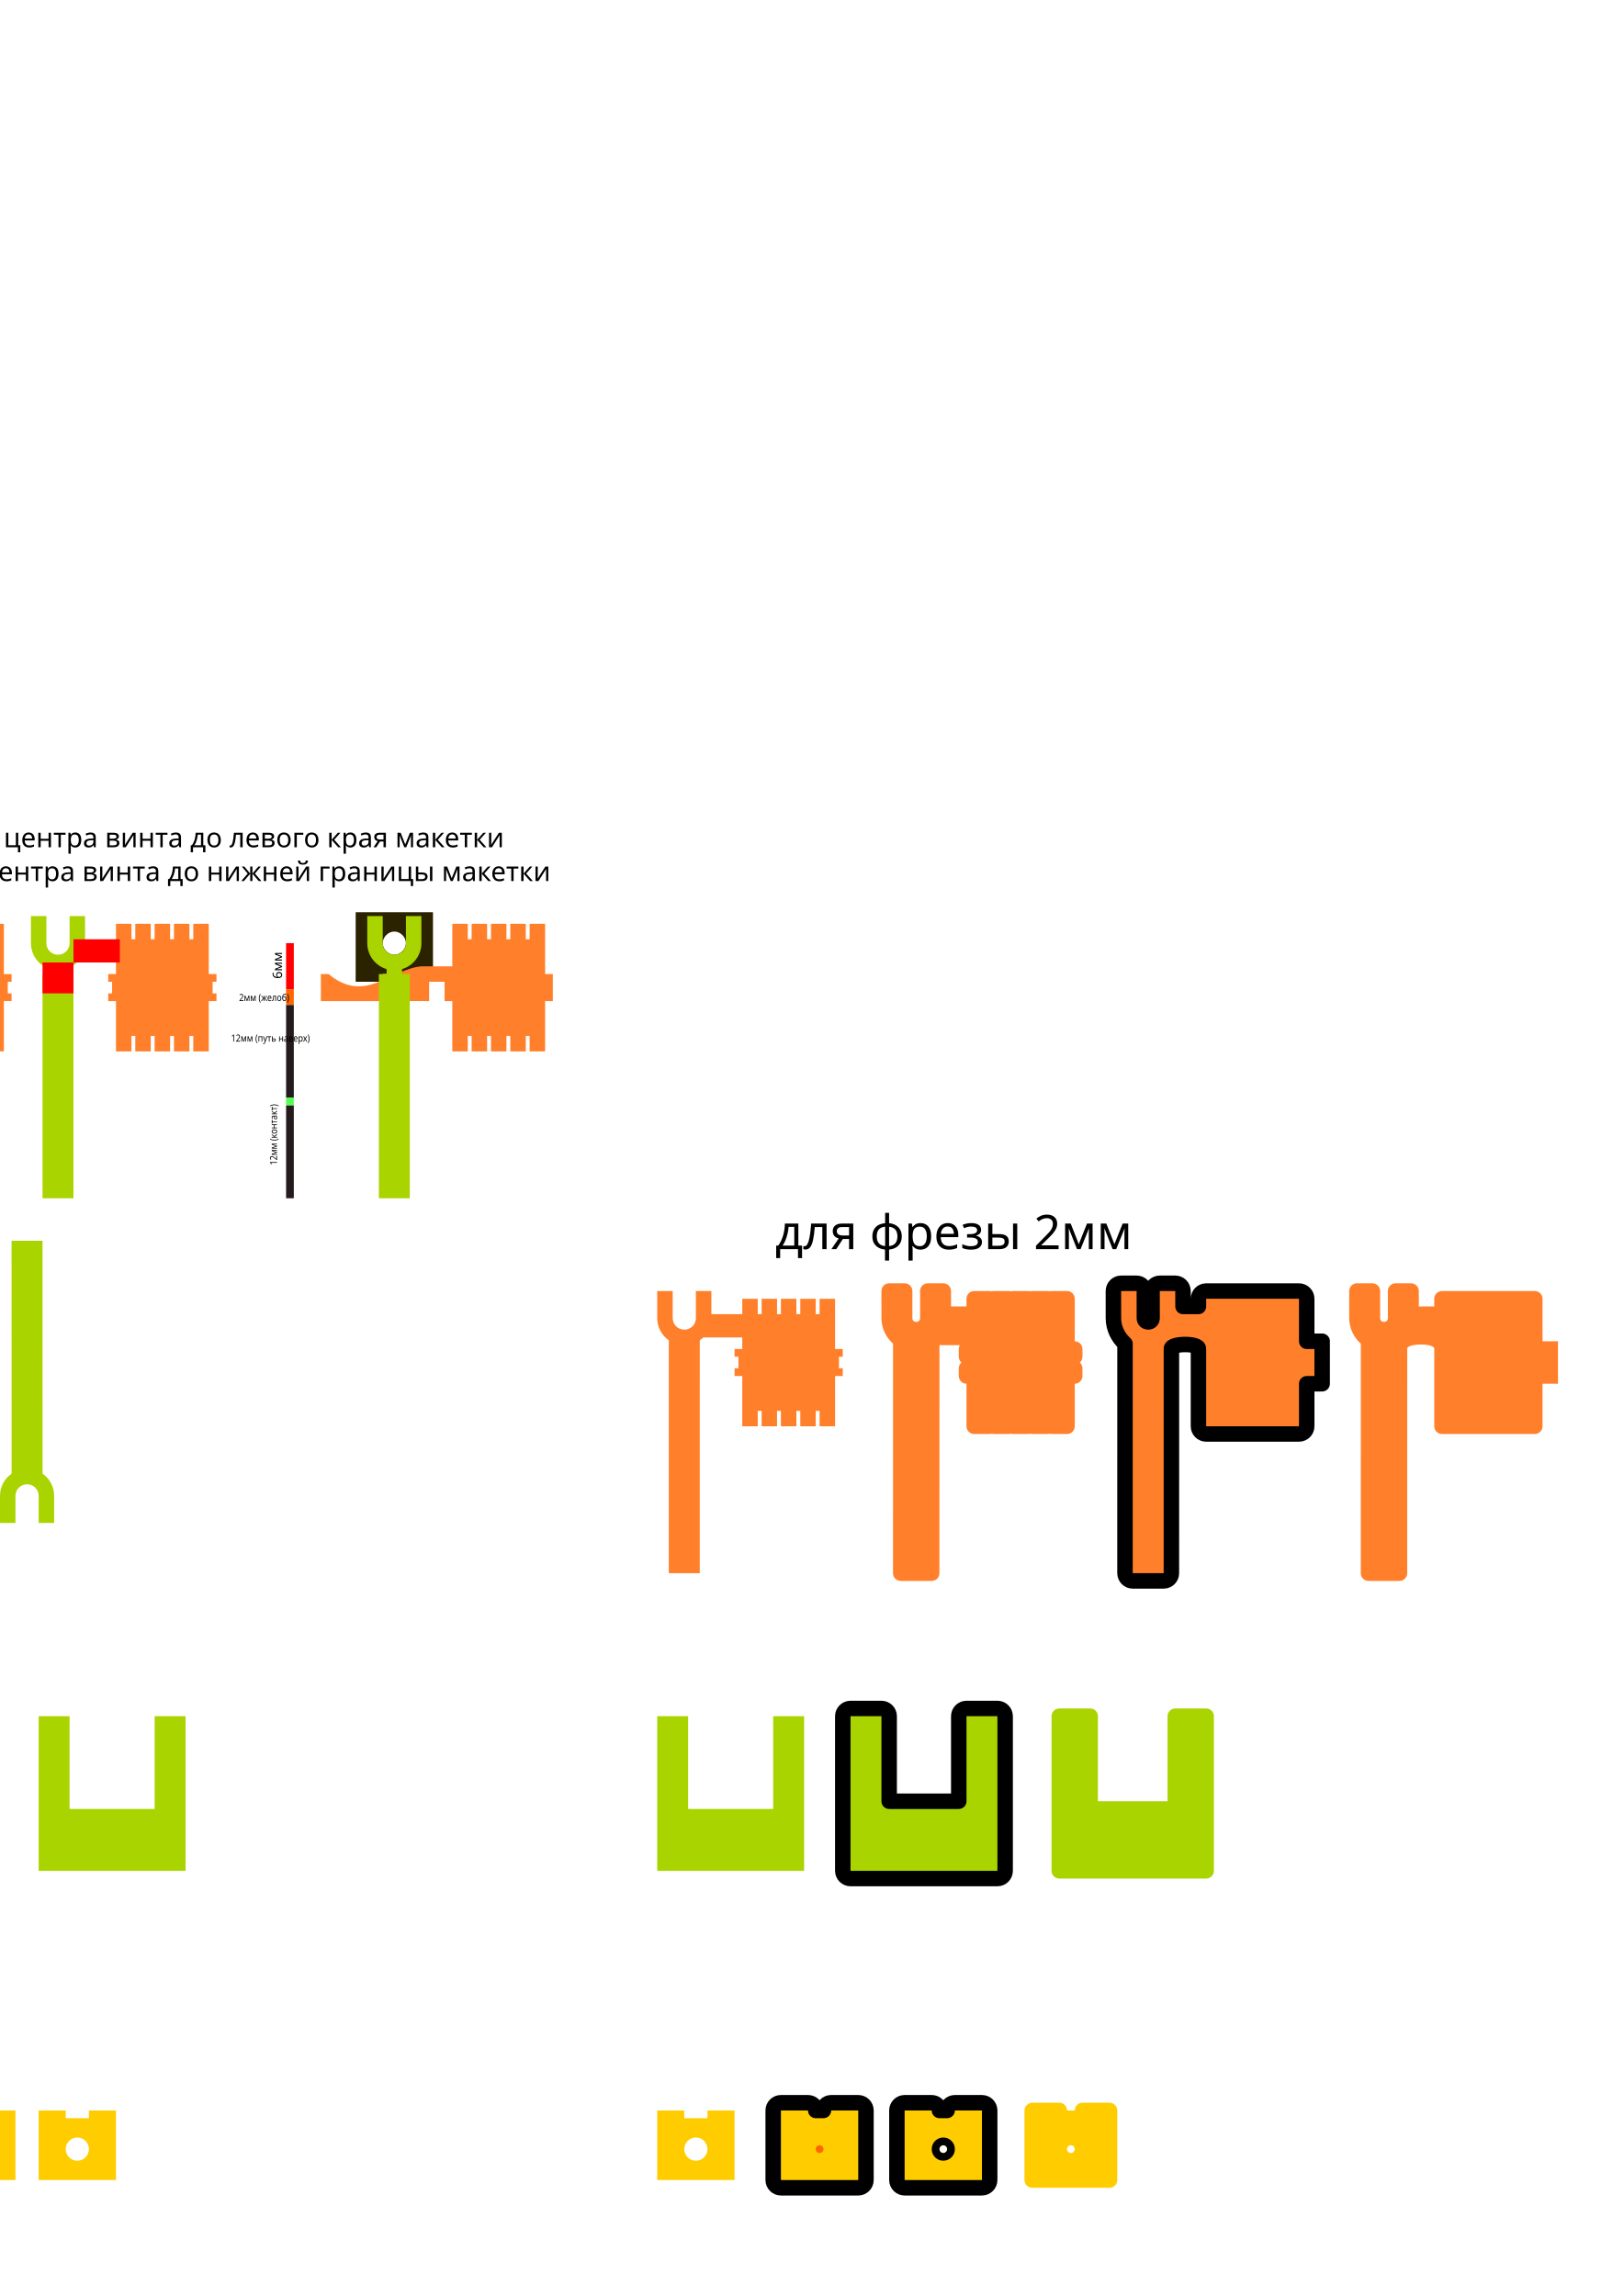
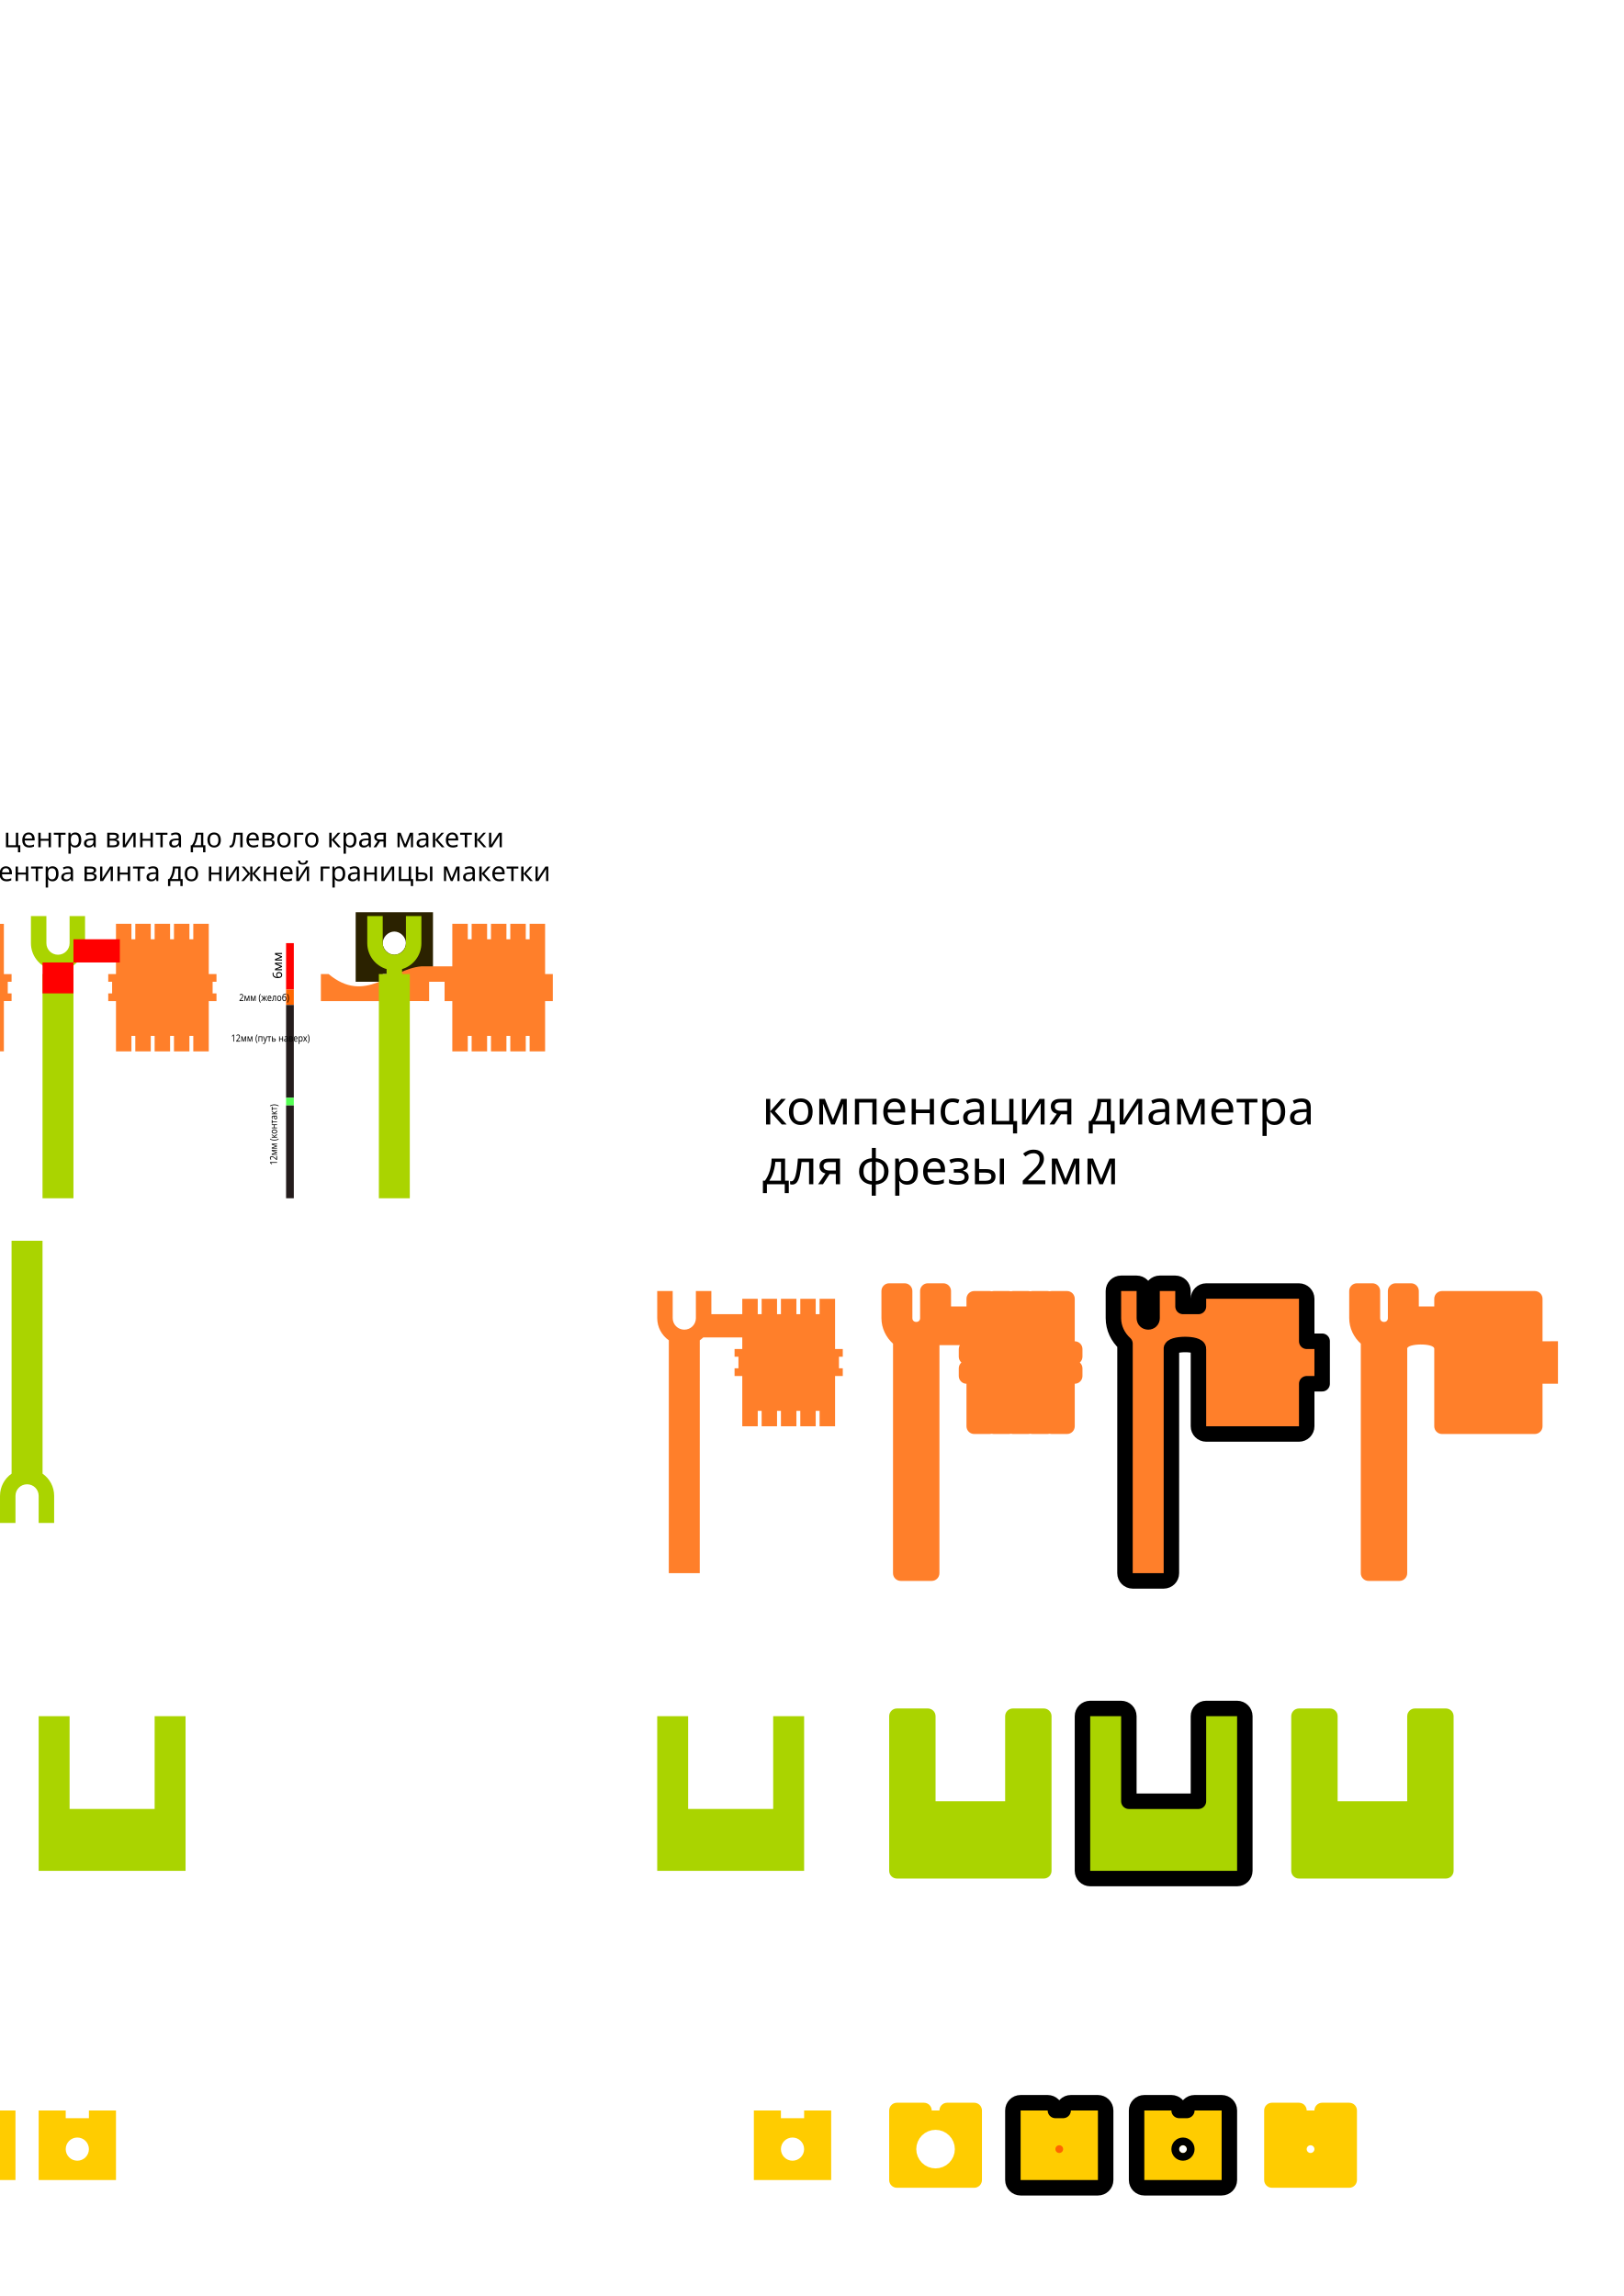
<svg xmlns="http://www.w3.org/2000/svg" width="210mm" height="297mm" viewBox="0 0 744.094 1052.362" id="svg2" version="1.1">
  <defs id="defs4" />
  <g id="layer1">
+     <path style="fill:#ffcc00;fill-opacity:1;stroke:none" d="m 985.039,965.371 -12.4,0.002 c -1.077,-1.1e-4 -1.949,0.873 -1.949,1.949 l 0,31.889 c -1.4e-4,1.077 0.873,1.949 1.949,1.949 l 35.434,0 c 1.077,10e-5 1.949,-0.873 1.949,-1.949 l 0,-31.889 c 1e-4,-1.077 -0.873,-1.949 -1.949,-1.949 l -12.402,-0.002 c -1.077,-1.1e-4 -1.949,0.873 -1.949,1.949 l 0,1.594 -6.732,0 0,-1.594 c 1.1e-4,-1.077 -0.873,-1.949 -1.949,-1.949 z" id="path4380" />
    <path style="fill:#2b2200;fill-opacity:1;stroke:none" d="m 162.991,449.999 0,-31.889 35.433,0 1e-5,31.889 -12.402,10e-4 0,-3.543 -10.63,3e-5 0,3.543 z m 17.717,-12.4 c 2.783,-2.7e-4 5.314,-2.532 5.314,-5.314 7.6e-4,-2.783 -2.531,-5.316 -5.314,-5.316 -2.784,-7.6e-4 -5.317,2.533 -5.316,5.316 2.7e-4,2.783 2.533,5.315 5.316,5.314 z" id="rect4962-4-2" />
    <path style="fill:#ffcc00;fill-opacity:1;stroke:none" d="M 30.117 967.322 L 17.717 967.324 L 17.717 999.213 L 53.15 999.213 L 53.15 967.324 L 40.748 967.322 L 40.748 970.865 L 30.117 970.865 L 30.117 967.322 z M 35.434 979.725 A 5.315 5.315 0 0 1 40.748 985.039 A 5.315 5.315 0 0 1 35.434 990.354 A 5.315 5.315 0 0 1 30.117 985.039 A 5.315 5.315 0 0 1 35.434 979.725 z " id="rect4962-4" />
    <path style="fill:#aad400;fill-opacity:1;stroke:none" d="m 17.717,786.614 5.65e-4,70.866 67.322,0 3e-6,-70.866 -14.172,0 -0.001,42.52 -38.977,0 1.49e-4,-42.52 z" id="rect3338-3-9" />
    <path style="fill:#ff7f2a;fill-opacity:1;stroke:none" d="m 203.74,450 0,8.858 3.543,0 0,23.032 7.086,0 -0.002,-7.086 1.771,0 0.002,7.086 7.088,0 -0.002,-7.086 1.771,0 0.002,7.086 7.086,0 -0.002,-7.086 1.771,0 0.002,7.086 7.088,0 -0.002,-7.086 1.771,0 0.002,7.086 7.086,0 0,-23.031 3.543,0 0,-12.402 -3.543,0 0,-23.031 -7.086,0 -0.002,7.088 -1.771,0 0.002,-7.088 -7.088,0 -0.002,7.088 -1.771,0 0.002,-7.088 -7.086,0 -0.002,7.088 -1.771,0 0.002,-7.088 -7.088,0 -0.002,7.088 -1.771,0 0.002,-7.088 -7.086,0 -7.1e-4,19.49 -14.173,-10e-4 c -14.164,1.231 -25.774,17.505 -42.519,3.542 l -3.543,0 0,12.402 3.543,0 42.519,-0.022 3.544,0.023 0,-8.858 z" id="rect4322-8-8" />
    <path style="fill:#aad400;fill-opacity:1;stroke:none" d="m 187.795,549.213 1.8e-4,-102.756 -3.545,0 0.005,-2.272 c 5.252,-1.565 8.854,-6.393 8.859,-11.873 l -0.005,-12.429 -7.086,0 0.005,12.429 c -10e-4,2.92 -2.359,5.291 -5.32,5.287 -2.962,-0.004 -5.308,-2.373 -5.309,-5.287 l -0.006,-12.429 -7.086,0 0.002,12.429 c 0.002,5.482 3.604,10.312 8.857,11.879 l -0.003,2.266 -3.543,0 -8.2e-4,102.756 z" id="rect3338-3-9-7-8-9-9" />
    <path style="fill:#ff7f2a;fill-opacity:1;stroke:none" d="m 49.606,446.457 2e-6,3.543 1.772,3e-5 0,5.315 -1.772,0 1.44e-4,3.543 3.543,0 0,23.032 7.086,0 -0.002,-7.086 1.771,0 0.002,7.086 7.088,0 -0.002,-7.086 1.771,0 0.002,7.086 7.086,0 -0.002,-7.086 1.771,0 0.002,7.086 7.088,0 -0.002,-7.086 1.771,0 0.002,7.086 7.086,0 0,-23.031 3.543,0 3.4e-4,-3.543 -1.772,0 0,-5.315 1.772,0 -3.3e-4,-3.544 -3.543,0 0,-23.031 -7.086,0 -0.002,7.088 -1.771,0 0.002,-7.088 -7.088,0 -0.002,7.088 -1.771,0 0.002,-7.088 -7.086,0 -0.002,7.088 -1.771,0 0.002,-7.088 -7.088,0 -0.002,7.088 -1.771,0 0.002,-7.088 -7.086,0 -1.49e-4,23.032 z" id="rect4322-8-8-0" />
    <path style="fill:#aad400;fill-opacity:1;stroke:none" d="m 33.661,549.213 -4e-6,-102.756 -3.545,0 0.005,-2.272 c 5.252,-1.565 8.854,-6.393 8.859,-11.873 l -0.004,-12.429 -7.086,0 0.004,12.429 c -10e-4,2.92 -2.359,5.291 -5.32,5.287 -2.962,-0.004 -5.308,-2.373 -5.309,-5.287 l -0.006,-12.429 -7.086,0 0.002,12.429 c 0.002,5.482 3.604,10.312 8.857,11.879 l -0.003,2.266 -3.543,0 -6.36e-4,102.756 z" id="rect3338-3-9-7-8-9-9-4" />
    <rect style="fill:#ff0000" id="rect3070" width="14.173" height="14.173" x="19.488" y="441.142" ry="0" />
    <rect style="fill:#ff0000" id="rect3070-9" width="21.26" height="10.63" x="33.661" y="430.512" ry="0" />
    <text xml:space="preserve" style="font-size:12.393px;font-style:normal;font-weight:normal;line-height:125%;letter-spacing:0px;word-spacing:0px;fill:#000000;fill-opacity:1;stroke:none;font-family:Sans" x="-54.015" y="388.332" id="text3023">
      <tspan x="-54.015" y="388.332" id="tspan3027">6.5мм от центра винта до левого края макетки</tspan>
      <tspan x="-54.015" y="403.822" id="tspan3162">5мм от центра винта до нижней границы макетки</tspan>
    </text>
    <path style="fill:#ff7f2a;fill-opacity:1;stroke:none" d="m -79.732,419.882 0.008,12.431 c 0.002,4.135 2.05,7.884 5.312,10.156 l 0,12.844 -0.012,93.9 14.188,0 0.012,-102.744 0,-4 c 0.572,-0.398 1.101,-0.829 1.594,-1.312 l 17.875,0 0,5.312 -3.531,0 0,3.531 1.781,0 0,5.312 -1.781,0 0,3.531 3.531,0 0,23.031 7.094,0 0,-7.062 1.781,0 0,7.062 7.062,0 0,-7.062 1.781,0 0,7.062 7.094,0 0,-7.062 1.781,0 0,7.062 7.062,0 0,-7.062 1.781,0 0,7.062 7.094,0 0,-23.031 3.531,0 0,-3.531 -1.75,0 0,-5.312 1.75,0 0,-3.531 -3.531,0 0,-23.031 -7.094,0 0,7.062 -1.781,0 0,-7.062 -7.062,0 0,7.062 -1.781,0 0,-7.062 -7.094,0 0,7.062 -1.781,0 0,-7.062 -7.062,0 0,7.062 -1.781,0 0,-7.062 -7.094,0 0,7.062 -14.156,0 -0.01,-10.618 -7.094,0 0.01,12.431 c -10e-4,2.92 -2.351,5.285 -5.312,5.281 -2.962,-0.004 -5.311,-2.368 -5.312,-5.281 l -0.008,-12.431 z" id="rect4322-8-8-0-2" />
    <rect style="fill:#ff0000" id="rect3210" width="3.543" height="21.26" x="131.102" y="432.283" transform="translate(-4.9229925e-6,0)" />
    <text xml:space="preserve" style="font-size:5.979px;font-style:normal;font-weight:normal;line-height:125%;letter-spacing:0px;word-spacing:0px;fill:#000000;fill-opacity:1;stroke:none;font-family:Sans" x="-448.646" y="129.246" id="text3212" transform="matrix(0,-1,1,0,0,0)">
      <tspan id="tspan3214" x="-448.646" y="129.246">6мм</tspan>
    </text>
    <rect style="fill:#ff6600" id="rect3210-9" width="3.543" height="7.087" x="131.102" y="453.543" />
    <text xml:space="preserve" style="font-size:4.158px;font-style:normal;font-weight:normal;line-height:125%;letter-spacing:0px;word-spacing:0px;fill:#000000;fill-opacity:1;stroke:none;font-family:Sans" x="118.788" y="423.179" id="text3212-6" transform="scale(0.9223258,1.084216)">
      <tspan id="tspan3214-4" x="118.788" y="423.179">2мм (желоб)</tspan>
    </text>
    <rect style="fill:#241c1c" id="rect3210-9-7" width="3.543" height="42.52" x="131.102" y="460.63" />
    <text xml:space="preserve" style="font-size:4.158px;font-style:normal;font-weight:normal;line-height:125%;letter-spacing:0px;word-spacing:0px;fill:#000000;fill-opacity:1;stroke:none;font-family:Sans" x="114.794" y="440.326" id="text3212-6-2" transform="scale(0.9223258,1.084216)">
      <tspan id="tspan3214-4-9" x="114.794" y="440.326">12мм (путь наверх)</tspan>
    </text>
    <rect style="fill:#55ff55" id="rect3210-9-7-0" width="3.543" height="3.543" x="131.102" y="503.15" />
    <rect style="fill:#241c1c" id="rect3210-9-7-01" width="3.543" height="42.52" x="131.102" y="506.693" />
    <text xml:space="preserve" style="font-size:4.158px;font-style:normal;font-weight:normal;line-height:125%;letter-spacing:0px;word-spacing:0px;fill:#000000;fill-opacity:1;stroke:none;font-family:Sans" x="-578.973" y="117.103" id="text3212-6-2-5" transform="matrix(0,-0.9223258,1.084216,0,0,0)">
      <tspan id="tspan3214-4-9-1" x="-578.973" y="117.103">12мм (контакт)</tspan>
    </text>
    <path style="fill:#aad400;fill-opacity:1;stroke:none" d="M -4.9229925e-6,698.031 0.003,685.6 c 0.002,-4.135 2.05,-7.884 5.313,-10.156 l 0,-4 0,-8.844 -0.015,-93.899 14.187,0 0.015,93.899 0,8.844 0,4 c 3.262,2.271 5.309,6.022 5.312,10.156 l -0.006,12.431 -7.094,0 0.006,-12.431 c -10e-4,-2.92 -2.351,-5.285 -5.312,-5.281 -2.962,0.004 -5.311,2.368 -5.312,5.281 l -0.004,12.431 z" id="rect3338-3-9-7-8-9-9-4-9" />
    <path style="fill:#ff7f2a;fill-opacity:1;stroke:none" id="path4197" d="m 345.465,770.67 a 3.544,3.544 0 0 0 -3.543,3.545 l 0.008,12.43 c 0.002,4.594 2.06,8.759 5.312,11.709 l 0,11.289 -0.012,93.9 a 3.544,3.544 0 0 0 3.543,3.543 l 14.188,0 a 3.544,3.544 0 0 0 3.543,-3.543 l 0.012,-102.744 0,-1.77 9.33,0 a 3.544,3.544 0 0 0 -0.479,1.77 l 0,3.531 a 3.544,3.544 0 0 0 1.205,2.654 3.544,3.544 0 0 0 -1.205,2.658 l 0,3.531 a 3.544,3.544 0 0 0 3.531,3.543 l 0,19.488 a 3.544,3.544 0 0 0 3.543,3.543 l 7.094,0 a 3.544,3.544 0 0 0 0.887,-0.117 3.544,3.544 0 0 0 0.895,0.117 l 7.062,0 a 3.544,3.544 0 0 0 0.887,-0.117 3.544,3.544 0 0 0 0.895,0.117 l 7.094,0 a 3.544,3.544 0 0 0 0.887,-0.117 3.544,3.544 0 0 0 0.895,0.117 l 7.062,0 a 3.544,3.544 0 0 0 0.887,-0.117 3.544,3.544 0 0 0 0.895,0.117 l 7.094,0 a 3.544,3.544 0 0 0 3.543,-3.543 l 0,-19.488 a 3.544,3.544 0 0 0 3.531,-3.543 l 0,-3.531 a 3.544,3.544 0 0 0 -1.205,-2.654 3.544,3.544 0 0 0 1.205,-2.658 l 0,-3.531 a 3.544,3.544 0 0 0 -3.531,-3.543 l 0,-19.488 a 3.544,3.544 0 0 0 -3.543,-3.543 l -7.094,0 a 3.544,3.544 0 0 0 -0.887,0.117 3.544,3.544 0 0 0 -0.895,-0.117 l -7.062,0 a 3.544,3.544 0 0 0 -0.887,0.117 3.544,3.544 0 0 0 -0.895,-0.117 l -7.094,0 a 3.544,3.544 0 0 0 -0.887,0.117 3.544,3.544 0 0 0 -0.895,-0.117 l -7.062,0 a 3.544,3.544 0 0 0 -0.887,0.117 3.544,3.544 0 0 0 -0.895,-0.117 l -7.094,0 a 3.544,3.544 0 0 0 -3.543,3.543 l 0,3.52 -7.072,0 -0.008,-7.078 a 3.544,3.544 0 0 0 -3.543,-3.539 l -7.094,0 a 3.544,3.544 0 0 0 -3.543,3.545 l 0.01,12.426 c -3.5e-4,1.019 -0.693,1.742 -1.766,1.74 -1.079,-0.001 -1.773,-0.731 -1.773,-1.74 l -0.008,-12.43 a 3.544,3.544 0 0 0 -3.543,-3.541 l -7.094,0 z" transform="translate(62.00807,-182.481)" />
-     <text xml:space="preserve" style="font-style:normal;font-weight:normal;font-size:21.895px;line-height:125%;font-family:Sans;letter-spacing:0px;word-spacing:0px;fill:#000000;fill-opacity:1;stroke:none;stroke-width:1px;stroke-linecap:butt;stroke-linejoin:miter;stroke-opacity:1" x="355.277" y="572.549" id="text3391">
-       <tspan id="tspan3393" x="355.277" y="572.549">для фрезы 2мм</tspan>
+     <text xml:space="preserve" style="font-style:normal;font-weight:normal;font-size:21.895px;line-height:125%;font-family:Sans;letter-spacing:0px;word-spacing:0px;fill:#000000;fill-opacity:1;stroke:none;stroke-width:1px;stroke-linecap:butt;stroke-linejoin:miter;stroke-opacity:1" x="349.201" y="515.412" id="text3391">
+       <tspan id="tspan3393" x="349.201" y="515.412">компенсация диаметра</tspan>
+       <tspan x="349.201" y="542.781" id="tspan4288">для фрезы 2мм</tspan>
    </text>
    <path style="fill:#ff7f2a;fill-opacity:1;stroke:#000000;stroke-width:7.087;stroke-linejoin:round;stroke-miterlimit:4;stroke-dasharray:none;stroke-opacity:1" d="m 513.779,588.187 c -1.957,3.9e-4 -3.544,1.588 -3.543,3.545 l 0.008,12.43 c 0.002,4.594 2.06,8.759 5.312,11.709 l 0,11.289 -0.012,93.9 c 3.8e-4,1.957 1.586,3.543 3.543,3.543 l 14.188,0 c 1.957,-3.8e-4 3.543,-1.586 3.543,-3.543 l 0.012,-102.744 c -0.58,-2.652 12.693,-2.865 12.383,-0.027 l 0,35.433 c 3.8e-4,1.957 1.586,3.543 3.543,3.543 l 42.531,0 c 1.957,-3.9e-4 3.543,-1.586 3.543,-3.543 l 0,-19.488 7.076,0 0,-19.488 -7.076,0.027 0,-19.488 c -3.8e-4,-1.957 -1.586,-3.543 -3.543,-3.543 l -42.531,0 c -1.957,3.8e-4 -3.543,1.586 -3.543,3.543 l 0,3.52 -7.072,0 -0.008,-7.078 c -0.003,-1.955 -1.588,-3.539 -3.543,-3.539 l -7.094,0 c -1.957,3.8e-4 -3.544,1.588 -3.543,3.545 l 0.01,12.426 c -3.5e-4,1.019 -0.693,1.742 -1.766,1.74 -1.079,-10e-4 -1.773,-0.731 -1.773,-1.74 l -0.008,-12.43 c -0.001,-1.956 -1.587,-3.541 -3.543,-3.541 l -7.094,0 z" id="path4197-0" />
    <path style="fill:#ff7f2a;fill-opacity:1;stroke:none" d="m 301.181,591.732 0.008,12.431 c 10e-4,4.135 2.05,7.884 5.312,10.156 l 0,12.844 -0.012,93.9 14.188,0 0.012,-102.744 0,-4 c 0.572,-0.398 1.101,-0.829 1.594,-1.312 l 17.875,0 0,5.312 -3.531,0 0,3.531 1.781,0 0,5.312 -1.781,0 0,3.531 3.531,0 0,23.031 7.094,0 0,-7.062 1.781,0 0,7.062 7.062,0 0,-7.062 1.781,0 0,7.062 7.094,0 0,-7.062 1.781,0 0,7.062 7.062,0 0,-7.062 1.781,0 0,7.062 7.094,0 0,-23.031 3.531,0 0,-3.531 -1.75,0 0,-5.312 1.75,0 0,-3.531 -3.531,0 0,-23.031 -7.094,0 0,7.062 -1.781,0 0,-7.062 -7.062,0 0,7.062 -1.781,0 0,-7.062 -7.094,0 0,7.062 -1.781,0 0,-7.062 -7.062,0 0,7.062 -1.781,0 0,-7.062 -7.094,0 0,7.062 -14.156,0 -0.01,-10.618 -7.094,0 0.01,12.431 c -10e-4,2.92 -2.351,5.285 -5.312,5.281 -2.962,-0.004 -5.311,-2.368 -5.312,-5.281 l -0.008,-12.431 z" id="rect4322-8-8-0-2-1" />
    <path style="fill:#ff7f2a;fill-opacity:1;stroke:none;stroke-width:7.087;stroke-linejoin:round;stroke-miterlimit:4;stroke-dasharray:none;stroke-opacity:1" d="m 621.843,588.189 c -1.957,3.9e-4 -3.544,1.588 -3.543,3.545 l 0.008,12.43 c 0.002,4.594 2.06,8.759 5.312,11.709 l 0,11.289 -0.012,93.9 c 3.8e-4,1.957 1.586,3.543 3.543,3.543 l 14.188,0 c 1.957,-3.8e-4 3.543,-1.586 3.543,-3.543 l 0.012,-102.744 c -0.58,-2.652 12.693,-2.865 12.383,-0.027 l 0,35.433 c 3.8e-4,1.957 1.586,3.543 3.543,3.543 l 42.531,0 c 1.957,-3.9e-4 3.543,-1.586 3.543,-3.543 l 0,-19.488 7.076,0 0,-19.488 -7.076,0.027 0,-19.488 c -3.8e-4,-1.957 -1.586,-3.543 -3.543,-3.543 l -42.531,0 c -1.957,3.8e-4 -3.543,1.586 -3.543,3.543 l 0,3.52 -7.072,0 -0.008,-7.078 c -0.003,-1.955 -1.588,-3.539 -3.543,-3.539 l -7.094,0 c -1.957,3.8e-4 -3.544,1.588 -3.543,3.545 l 0.01,12.426 c -3.5e-4,1.019 -0.693,1.742 -1.766,1.74 -1.079,-10e-4 -1.773,-0.731 -1.773,-1.74 l -0.008,-12.43 c -0.001,-1.956 -1.587,-3.541 -3.543,-3.541 l -7.094,0 z" id="path4197-0-2" />
-     <path style="fill:#aad400;fill-opacity:1;stroke:none" id="path4284" d="m 301.182,786.613 0,70.867 67.322,0 0,-70.867 -14.172,0 -0.002,42.521 -38.975,0 0,-42.521 -14.174,0 z" />
-     <path transform="translate(88.5818,8.9030088e-4)" style="fill:#aad400;fill-opacity:1;stroke:#000000;stroke-opacity:1;stroke-width:7.087;stroke-miterlimit:4;stroke-dasharray:none;stroke-linejoin:round" d="m 301.182,783.07 a 3.544,3.544 0 0 0 -3.543,3.543 l 0,70.867 a 3.544,3.544 0 0 0 3.543,3.543 l 67.322,0 a 3.544,3.544 0 0 0 3.543,-3.543 l 0,-70.867 a 3.544,3.544 0 0 0 -3.543,-3.543 l -14.172,0 a 3.544,3.544 0 0 0 -3.543,3.543 l -0.002,38.979 -31.889,0 0,-38.979 a 3.544,3.544 0 0 0 -3.543,-3.543 l -14.174,0 z" id="path4284-5" />
-     <path style="fill:#aad400;fill-opacity:1;stroke:none;stroke-width:7.087;stroke-linejoin:round;stroke-miterlimit:4;stroke-dasharray:none;stroke-opacity:1" d="m 485.433,783.071 a 3.544,3.544 0 0 0 -3.543,3.543 l 0,70.867 a 3.544,3.544 0 0 0 3.543,3.543 l 67.322,0 a 3.544,3.544 0 0 0 3.543,-3.543 l 0,-70.867 a 3.544,3.544 0 0 0 -3.543,-3.543 l -14.172,0 a 3.544,3.544 0 0 0 -3.543,3.543 l -0.002,38.979 -31.889,0 0,-38.979 a 3.544,3.544 0 0 0 -3.543,-3.543 l -14.174,0 z" id="path4284-5-1" />
+     <path style="fill:#aad400;fill-opacity:1;stroke:none" id="path4284" d="m 301.182,783.07 a 3.544,3.544 0 0 0 -3.543,3.543 l 0,70.867 a 3.544,3.544 0 0 0 3.543,3.543 l 67.322,0 a 3.544,3.544 0 0 0 3.543,-3.543 l 0,-70.867 a 3.544,3.544 0 0 0 -3.543,-3.543 l -14.172,0 a 3.544,3.544 0 0 0 -3.543,3.543 l -0.002,38.979 -31.889,0 0,-38.979 a 3.544,3.544 0 0 0 -3.543,-3.543 l -14.174,0 z" transform="translate(109.8417,8.9030088e-4)" />
+     <path style="fill:#aad400;fill-opacity:1;stroke:#000000;stroke-width:7.087;stroke-linejoin:round;stroke-miterlimit:4;stroke-dasharray:none;stroke-opacity:1" d="m 499.605,783.072 a 3.544,3.544 0 0 0 -3.543,3.543 l 0,70.867 a 3.544,3.544 0 0 0 3.543,3.543 l 67.322,0 a 3.544,3.544 0 0 0 3.543,-3.543 l 0,-70.867 a 3.544,3.544 0 0 0 -3.543,-3.543 l -14.172,0 a 3.544,3.544 0 0 0 -3.543,3.543 l -0.002,38.979 -31.889,0 0,-38.979 a 3.544,3.544 0 0 0 -3.543,-3.543 l -14.174,0 z" id="path4284-5" />
+     <path style="fill:#aad400;fill-opacity:1;stroke:none;stroke-width:7.087;stroke-linejoin:round;stroke-miterlimit:4;stroke-dasharray:none;stroke-opacity:1" d="m 595.275,783.072 a 3.544,3.544 0 0 0 -3.543,3.543 l 0,70.867 a 3.544,3.544 0 0 0 3.543,3.543 l 67.322,0 a 3.544,3.544 0 0 0 3.543,-3.543 l 0,-70.867 a 3.544,3.544 0 0 0 -3.543,-3.543 l -14.172,0 a 3.544,3.544 0 0 0 -3.543,3.543 l -0.002,38.979 -31.889,0 0,-38.979 a 3.544,3.544 0 0 0 -3.543,-3.543 l -14.174,0 z" id="path4284-5-1" />
    <path style="fill:#ffcc00;fill-opacity:1;stroke:none" d="m -15.946,967.323 -12.4,0.002 0,31.889 35.434,0 0,-31.889 -12.402,-0.002 0,3.543 -10.631,0 z" id="rect4962-4-0" />
    <circle style="opacity:1;fill:#ff6600;fill-opacity:1;stroke:none;stroke-width:7.087;stroke-linejoin:round;stroke-miterlimit:4;stroke-dasharray:none;stroke-dashoffset:24.165;stroke-opacity:1" id="path4224-4" cx="-10.63" cy="985.04" r="5.315" />
-     <path style="fill:#ffcc00;fill-opacity:1;stroke:none" id="path4277" d="m 313.582,967.32 -12.4,0.002 0,31.889 35.434,0 0,-31.889 -12.402,-0.002 0,3.543 -10.631,0 0,-3.543 z m 5.316,12.402 a 5.315,5.315 0 0 1 5.314,5.314 5.315,5.315 0 0 1 -5.314,5.314 5.315,5.315 0 0 1 -5.316,-5.314 5.315,5.315 0 0 1 5.316,-5.314 z" />
-     <path transform="translate(56.69205,5.6350888e-4)" style="fill:#ffcc00;fill-opacity:1;stroke:#000000;stroke-width:7.087;stroke-linejoin:round;stroke-miterlimit:4;stroke-dasharray:none;stroke-opacity:1" d="m 313.582,963.777 -12.4,0.002 c -1.957,3.8e-4 -3.543,1.586 -3.543,3.543 l 0,31.889 c 3.9e-4,1.957 1.586,3.543 3.543,3.543 l 35.434,0 c 1.957,-3e-4 3.543,-1.586 3.543,-3.543 l 0,-31.889 c -3.8e-4,-1.957 -1.586,-3.543 -3.543,-3.543 l -12.402,-0.002 c -1.957,3.8e-4 -3.543,1.586 -3.543,3.543 l -3.545,0 c -3.8e-4,-1.957 -1.586,-3.543 -3.543,-3.543 z" id="path4277-2" />
-     <circle style="opacity:1;fill:#ff6600;fill-opacity:1;stroke:none;stroke-width:7.087;stroke-linejoin:round;stroke-miterlimit:4;stroke-dasharray:none;stroke-dashoffset:24.165;stroke-opacity:1" id="path4224-4-3" cx="375.591" cy="985.039" r="1.772" />
-     <path style="fill:#ffcc00;fill-opacity:1;stroke:#000000;stroke-width:7.087;stroke-linejoin:round;stroke-miterlimit:4;stroke-dasharray:none;stroke-opacity:1" d="M 426.967 963.777 L 414.566 963.779 C 412.61 963.78 411.024 965.366 411.023 967.322 L 411.023 999.211 C 411.024 1001.168 412.61 1002.754 414.566 1002.754 L 450 1002.754 C 451.957 1002.754 453.543 1001.168 453.543 999.211 L 453.543 967.322 C 453.543 965.366 451.957 963.78 450 963.779 L 437.598 963.777 C 435.641 963.778 434.055 965.364 434.055 967.32 L 430.51 967.32 C 430.509 965.364 428.923 963.778 426.967 963.777 z M 432.283 983.268 A 1.772 1.772 0 0 1 434.055 985.039 A 1.772 1.772 0 0 1 432.283 986.811 A 1.772 1.772 0 0 1 430.512 985.039 A 1.772 1.772 0 0 1 432.283 983.268 z " id="path4277-2-7" />
-     <path style="fill:#ffcc00;fill-opacity:1;stroke:none;stroke-width:7.087;stroke-linejoin:round;stroke-miterlimit:4;stroke-dasharray:none;stroke-opacity:1" d="m 485.431,963.778 -12.4,0.002 c -1.957,3.8e-4 -3.543,1.586 -3.543,3.543 l 0,31.889 c 3.9e-4,1.957 1.586,3.543 3.543,3.543 l 35.434,0 c 1.957,-3e-4 3.543,-1.586 3.543,-3.543 l 0,-31.889 c -3.8e-4,-1.957 -1.586,-3.543 -3.543,-3.543 l -12.402,-0.002 c -1.957,3.8e-4 -3.543,1.586 -3.543,3.543 l -3.545,0 c -3.8e-4,-1.957 -1.586,-3.543 -3.543,-3.543 z m 5.316,19.49 a 1.772,1.772 0 0 1 1.771,1.771 1.772,1.772 0 0 1 -1.771,1.771 1.772,1.772 0 0 1 -1.771,-1.771 1.772,1.772 0 0 1 1.771,-1.771 z" id="path4277-2-7-0" />
+     <path style="fill:#ffcc00;fill-opacity:1;stroke:none" id="path4277" d="m 313.582,963.777 -12.4,0.002 a 3.544,3.544 0 0 0 -3.543,3.543 l 0,31.889 a 3.544,3.544 0 0 0 3.543,3.543 l 35.434,0 a 3.544,3.544 0 0 0 3.543,-3.543 l 0,-31.889 a 3.544,3.544 0 0 0 -3.543,-3.543 l -12.402,-0.002 a 3.544,3.544 0 0 0 -3.543,3.543 l -3.545,0 a 3.544,3.544 0 0 0 -3.543,-3.543 z m 5.316,12.402 c -0.348,-4e-5 2.07,0.238 1.729,0.17 -0.341,-0.068 1.984,0.637 1.662,0.504 -0.321,-0.133 1.821,1.012 1.531,0.818 -0.289,-0.193 1.588,1.348 1.342,1.102 -0.246,-0.246 1.295,1.631 1.102,1.342 -0.193,-0.289 0.952,1.853 0.818,1.531 -0.133,-0.321 0.572,2.003 0.504,1.662 -0.068,-0.341 0.17,2.076 0.17,1.729 3e-5,-0.348 -0.238,2.07 -0.17,1.729 0.068,-0.341 -0.637,1.984 -0.504,1.662 0.133,-0.321 -1.012,1.821 -0.818,1.531 0.193,-0.289 -1.348,1.588 -1.102,1.342 0.246,-0.246 -1.631,1.295 -1.342,1.102 0.289,-0.193 -1.853,0.952 -1.531,0.818 0.321,-0.133 -2.003,0.572 -1.662,0.504 0.341,-0.068 -2.076,0.17 -1.729,0.17 0.348,-9e-5 -2.068,-0.238 -1.727,-0.17 0.341,0.068 -1.984,-0.637 -1.662,-0.504 0.321,0.133 -1.822,-1.012 -1.533,-0.818 0.289,0.193 -1.588,-1.347 -1.342,-1.102 0.246,0.246 -1.295,-1.631 -1.102,-1.342 0.193,0.289 -0.953,-1.853 -0.82,-1.531 0.133,0.321 -0.572,-2.003 -0.504,-1.662 0.068,0.341 -0.17,-2.076 -0.17,-1.729 -3e-5,0.348 0.238,-2.07 0.17,-1.729 -0.068,0.341 0.637,-1.983 0.504,-1.662 -0.133,0.321 1.014,-1.82 0.82,-1.531 -0.193,0.289 1.348,-1.588 1.102,-1.342 -0.246,0.246 1.631,-1.295 1.342,-1.102 -0.289,0.193 1.855,-0.951 1.533,-0.818 -0.321,0.133 2.003,-0.572 1.662,-0.504 -0.341,0.068 2.074,-0.17 1.727,-0.17 z" transform="translate(109.8417,8.9030088e-4)" />
+     <path style="fill:#ffcc00;fill-opacity:1;stroke:#000000;stroke-width:7.087;stroke-linejoin:round;stroke-miterlimit:4;stroke-dasharray:none;stroke-opacity:1" d="m 480.116,963.779 -12.4,0.002 c -1.957,3.8e-4 -3.543,1.586 -3.543,3.543 l 0,31.889 c 3.9e-4,1.957 1.586,3.543 3.543,3.543 l 35.434,0 c 1.957,-3e-4 3.543,-1.586 3.543,-3.543 l 0,-31.889 c -3.8e-4,-1.957 -1.586,-3.543 -3.543,-3.543 l -12.402,-0.002 c -1.957,3.8e-4 -3.543,1.586 -3.543,3.543 l -3.545,0 c -3.8e-4,-1.957 -1.586,-3.543 -3.543,-3.543 z" id="path4277-2" />
+     <circle style="opacity:1;fill:#ff6600;fill-opacity:1;stroke:none;stroke-width:7.087;stroke-linejoin:round;stroke-miterlimit:4;stroke-dasharray:none;stroke-dashoffset:24.165;stroke-opacity:1" id="path4224-4-3" cx="485.432" cy="985.04" r="1.772" />
+     <path style="fill:#ffcc00;fill-opacity:1;stroke:#000000;stroke-width:7.087;stroke-linejoin:round;stroke-miterlimit:4;stroke-dasharray:none;stroke-opacity:1" d="m 536.808,963.778 -12.4,0.002 c -1.957,3.8e-4 -3.543,1.586 -3.543,3.543 l 0,31.889 c 3.9e-4,1.957 1.586,3.543 3.543,3.543 l 35.434,0 c 1.957,-3e-4 3.543,-1.586 3.543,-3.543 l 0,-31.889 c -3.8e-4,-1.957 -1.586,-3.543 -3.543,-3.543 l -12.402,-0.002 c -1.957,3.8e-4 -3.543,1.586 -3.543,3.543 l -3.545,0 c -3.8e-4,-1.957 -1.586,-3.543 -3.543,-3.543 z m 5.316,19.49 a 1.772,1.772 0 0 1 1.771,1.771 1.772,1.772 0 0 1 -1.771,1.771 1.772,1.772 0 0 1 -1.771,-1.771 1.772,1.772 0 0 1 1.771,-1.771 z" id="path4277-2-7" />
+     <path style="fill:#ffcc00;fill-opacity:1;stroke:none;stroke-width:7.087;stroke-linejoin:round;stroke-miterlimit:4;stroke-dasharray:none;stroke-opacity:1" d="m 595.273,963.779 -12.4,0.002 c -1.957,3.8e-4 -3.543,1.586 -3.543,3.543 l 0,31.889 c 3.9e-4,1.957 1.586,3.543 3.543,3.543 l 35.434,0 c 1.957,-3e-4 3.543,-1.586 3.543,-3.543 l 0,-31.889 c -3.8e-4,-1.957 -1.586,-3.543 -3.543,-3.543 l -12.402,-0.002 c -1.957,3.8e-4 -3.543,1.586 -3.543,3.543 l -3.545,0 c -3.8e-4,-1.957 -1.586,-3.543 -3.543,-3.543 z m 5.316,19.49 a 1.772,1.772 0 0 1 1.771,1.771 1.772,1.772 0 0 1 -1.771,1.771 1.772,1.772 0 0 1 -1.771,-1.771 1.772,1.772 0 0 1 1.771,-1.771 z" id="path4277-2-7-0" />
+     <path style="fill:#ff7f2a;fill-opacity:1;stroke:none" id="path4197-9" d="m 345.465,770.67 a 3.544,3.544 0 0 0 -3.543,3.545 l 0.008,12.43 c 0.002,4.594 2.06,8.759 5.312,11.709 l 0,11.289 -0.012,93.9 a 3.544,3.544 0 0 0 3.543,3.543 l 14.188,0 a 3.544,3.544 0 0 0 3.543,-3.543 l 0.012,-102.744 0,-1.77 9.33,0 a 3.544,3.544 0 0 0 -0.479,1.77 l 0,3.531 a 3.544,3.544 0 0 0 1.205,2.654 3.544,3.544 0 0 0 -1.205,2.658 l 0,3.531 a 3.544,3.544 0 0 0 3.531,3.543 l 0,19.488 a 3.544,3.544 0 0 0 3.543,3.543 l 7.094,0 a 3.544,3.544 0 0 0 0.887,-0.117 3.544,3.544 0 0 0 0.895,0.117 l 7.062,0 a 3.544,3.544 0 0 0 0.887,-0.117 3.544,3.544 0 0 0 0.895,0.117 l 7.094,0 a 3.544,3.544 0 0 0 0.887,-0.117 3.544,3.544 0 0 0 0.895,0.117 l 7.062,0 a 3.544,3.544 0 0 0 0.887,-0.117 3.544,3.544 0 0 0 0.895,0.117 l 7.094,0 a 3.544,3.544 0 0 0 3.543,-3.543 l 0,-19.488 a 3.544,3.544 0 0 0 3.531,-3.543 l 0,-3.531 a 3.544,3.544 0 0 0 -1.205,-2.654 3.544,3.544 0 0 0 1.205,-2.658 l 0,-3.531 a 3.544,3.544 0 0 0 -3.531,-3.543 l 0,-19.488 a 3.544,3.544 0 0 0 -3.543,-3.543 l -7.094,0 a 3.544,3.544 0 0 0 -0.887,0.117 3.544,3.544 0 0 0 -0.895,-0.117 l -7.062,0 a 3.544,3.544 0 0 0 -0.887,0.117 3.544,3.544 0 0 0 -0.895,-0.117 l -7.094,0 a 3.544,3.544 0 0 0 -0.887,0.117 3.544,3.544 0 0 0 -0.895,-0.117 l -7.062,0 a 3.544,3.544 0 0 0 -0.887,0.117 3.544,3.544 0 0 0 -0.895,-0.117 l -7.094,0 a 3.544,3.544 0 0 0 -3.543,3.543 l 0,3.52 -7.072,0 -0.008,-7.078 a 3.544,3.544 0 0 0 -3.543,-3.539 l -7.094,0 a 3.544,3.544 0 0 0 -3.543,3.545 l 0.01,12.426 c -3.5e-4,1.019 -0.693,1.742 -1.766,1.74 -1.079,-0.001 -1.773,-0.731 -1.773,-1.74 l -0.008,-12.43 a 3.544,3.544 0 0 0 -3.543,-3.541 l -7.094,0 z" transform="translate(575.7876,-182.481)" />
+     <text xml:space="preserve" style="font-style:normal;font-weight:normal;font-size:21.895px;line-height:125%;font-family:Sans;letter-spacing:0px;word-spacing:0px;fill:#000000;fill-opacity:1;stroke:none;stroke-width:1px;stroke-linecap:butt;stroke-linejoin:miter;stroke-opacity:1" x="866.966" y="515.412" id="text3391-2">
+       <tspan id="tspan3393-1" x="866.966" y="515.412">компенсация диаметра</tspan>
+       <tspan x="866.966" y="542.781" id="tspan4290">для фрезы 1.1мм</tspan>
+     </text>
+     <path style="fill:#ff7f2a;fill-opacity:1;stroke:none" d="m 814.961,591.732 0.008,12.431 c 10e-4,4.135 2.05,7.884 5.312,10.156 l 0,12.844 -0.012,93.9 14.188,0 0.012,-102.744 0,-4 c 0.572,-0.398 1.101,-0.829 1.594,-1.312 l 17.875,0 0,5.312 -3.531,0 0,3.531 1.781,0 0,5.312 -1.781,0 0,3.531 3.531,0 0,23.031 7.094,0 0,-7.062 1.781,0 0,7.062 7.062,0 0,-7.062 1.781,0 0,7.062 7.094,0 0,-7.062 1.781,0 0,7.062 7.062,0 0,-7.062 1.781,0 0,7.062 7.094,0 0,-23.031 3.531,0 0,-3.531 -1.75,0 0,-5.312 1.75,0 0,-3.531 -3.531,0 0,-23.031 -7.094,0 0,7.062 -1.781,0 0,-7.062 -7.062,0 0,7.062 -1.781,0 0,-7.062 -7.094,0 0,7.062 -1.781,0 0,-7.062 -7.062,0 0,7.062 -1.781,0 0,-7.062 -7.094,0 0,7.062 -14.156,0 -0.01,-10.618 -7.094,0 0.01,12.431 c -10e-4,2.92 -2.351,5.285 -5.312,5.281 -2.962,-0.004 -5.311,-2.368 -5.312,-5.281 l -0.008,-12.431 z" id="rect4322-8-8-0-2-1-4" />
+     <path transform="translate(623.6212,8.9030088e-4)" style="fill:#aad400;fill-opacity:1;stroke:none" id="path4284-7" d="m 301.182,783.07 a 3.544,3.544 0 0 0 -3.543,3.543 l 0,70.867 a 3.544,3.544 0 0 0 3.543,3.543 l 67.322,0 a 3.544,3.544 0 0 0 3.543,-3.543 l 0,-70.867 a 3.544,3.544 0 0 0 -3.543,-3.543 l -14.172,0 a 3.544,3.544 0 0 0 -3.543,3.543 l -0.002,38.979 -31.889,0 0,-38.979 a 3.544,3.544 0 0 0 -3.543,-3.543 l -14.174,0 z" />
+     <path transform="translate(614.7624,0.00102353)" style="fill:#ffcc00;fill-opacity:1;stroke:none" id="path4277-7" d="m 313.582,963.777 -12.4,0.002 a 3.544,3.544 0 0 0 -3.543,3.543 l 0,31.889 a 3.544,3.544 0 0 0 3.543,3.543 l 35.434,0 a 3.544,3.544 0 0 0 3.543,-3.543 l 0,-31.889 a 3.544,3.544 0 0 0 -3.543,-3.543 l -12.402,-0.002 a 3.544,3.544 0 0 0 -3.543,3.543 l -3.545,0 a 3.544,3.544 0 0 0 -3.543,-3.543 z m 5.316,12.402 c -0.348,-4e-5 2.07,0.238 1.729,0.17 -0.341,-0.068 1.984,0.637 1.662,0.504 -0.321,-0.133 1.821,1.012 1.531,0.818 -0.289,-0.193 1.588,1.348 1.342,1.102 -0.246,-0.246 1.295,1.631 1.102,1.342 -0.193,-0.289 0.952,1.853 0.818,1.531 -0.133,-0.321 0.572,2.003 0.504,1.662 -0.068,-0.341 0.17,2.076 0.17,1.729 3e-5,-0.348 -0.238,2.07 -0.17,1.729 0.068,-0.341 -0.637,1.984 -0.504,1.662 0.133,-0.321 -1.012,1.821 -0.818,1.531 0.193,-0.289 -1.348,1.588 -1.102,1.342 0.246,-0.246 -1.631,1.295 -1.342,1.102 0.289,-0.193 -1.853,0.952 -1.531,0.818 0.321,-0.133 -2.003,0.572 -1.662,0.504 0.341,-0.068 -2.076,0.17 -1.729,0.17 0.348,-9e-5 -2.068,-0.238 -1.727,-0.17 0.341,0.068 -1.984,-0.637 -1.662,-0.504 0.321,0.133 -1.822,-1.012 -1.533,-0.818 0.289,0.193 -1.588,-1.347 -1.342,-1.102 0.246,0.246 -1.295,-1.631 -1.102,-1.342 0.193,0.289 -0.953,-1.853 -0.82,-1.531 0.133,0.321 -0.572,-2.003 -0.504,-1.662 0.068,0.341 -0.17,-2.076 -0.17,-1.729 -3e-5,0.348 0.238,-2.07 0.17,-1.729 -0.068,0.341 0.637,-1.983 0.504,-1.662 -0.133,0.321 1.014,-1.82 0.82,-1.531 -0.193,0.289 1.348,-1.588 1.102,-1.342 -0.246,0.246 1.631,-1.295 1.342,-1.102 -0.289,0.193 1.855,-0.951 1.533,-0.818 -0.321,0.133 2.003,-0.572 1.662,-0.504 -0.341,0.068 2.074,-0.17 1.727,-0.17 z" />
+     <circle style="opacity:1;fill:#ff6600;fill-opacity:1;stroke:none;stroke-width:7.087;stroke-linejoin:round;stroke-miterlimit:4;stroke-dasharray:none;stroke-dashoffset:24.165;stroke-opacity:1" id="path4224-4-3-3" cx="990.354" cy="985.039" r="3.366" />
+     <path transform="translate(673.4135,-182.4826)" style="fill:#ff7f2a;fill-opacity:1;stroke:#000000;stroke-width:3.898;stroke-linejoin:round;stroke-miterlimit:4;stroke-dasharray:none;stroke-opacity:1" d="m 345.098,772.432 c -1.077,-1.1e-4 -1.95,0.874 -1.949,1.951 l 0.008,12.43 c 0.002,4.387 2.065,8.347 5.312,11.01 l 0,11.988 -0.012,93.9 c -1.1e-4,1.077 0.873,1.949 1.949,1.949 l 14.188,0 c 1.077,1.1e-4 1.949,-0.873 1.949,-1.949 l 0.012,-102.744 0,-3.09 c 0.111,-0.09 0.223,-0.18 0.332,-0.273 l 15.238,0 0,1.414 0,37.355 c -1.1e-4,1.077 0.873,1.949 1.949,1.949 l 42.531,0 c 1.077,1.1e-4 1.949,-0.873 1.949,-1.949 l 0,-21.082 5.315,0 c 1.077,1.1e-4 1.949,-0.873 1.949,-1.949 l 0,-12.375 c 1.1e-4,-1.077 -0.873,-1.949 -1.949,-1.949 l -5.315,0 0,-21.082 c 1.1e-4,-1.077 -0.873,-1.949 -1.949,-1.949 l -42.531,0 c -1.077,-1.1e-4 -1.949,0.873 -1.949,1.949 l 0,5.113 -10.26,0 -0.008,-8.67 c -9.6e-4,-1.076 -0.873,-1.947 -1.949,-1.947 l -7.094,0 c -1.077,-1.1e-4 -1.95,0.874 -1.949,1.951 l 0.01,12.43 c -0.002,1.874 -1.44,3.333 -3.361,3.33 -1.926,-0.003 -3.365,-1.466 -3.365,-3.332 l 0,-0.002 -0.008,-12.43 c -9.6e-4,-1.076 -0.873,-1.947 -1.949,-1.947 l -7.094,0 z" id="path4197-9-3" />
+     <path style="fill:#ff7f2a;fill-opacity:1;stroke:none;stroke-width:3.898;stroke-linejoin:round;stroke-miterlimit:4;stroke-dasharray:none;stroke-opacity:1" d="m 1125.178,589.781 c -1.077,-1.1e-4 -1.95,0.874 -1.949,1.951 l 0.01,12.43 c 0,4.387 2.065,8.347 5.312,11.01 l 0,11.988 -0.012,93.9 c -10e-5,1.077 0.873,1.949 1.949,1.949 l 14.188,0 c 1.077,1.1e-4 1.949,-0.873 1.949,-1.949 l 0.012,-102.744 0,-3.09 c 0.111,-0.09 0.223,-0.18 0.332,-0.273 l 15.238,0 0,1.414 0,37.355 c -2e-4,1.077 0.873,1.949 1.949,1.949 l 42.531,0 c 1.077,1.1e-4 1.949,-0.873 1.949,-1.949 l 0,-21.082 5.315,0 c 1.077,1.1e-4 1.949,-0.873 1.949,-1.949 l 0,-12.375 c 10e-5,-1.077 -0.873,-1.949 -1.949,-1.949 l -5.315,0 0,-21.082 c 2e-4,-1.077 -0.873,-1.949 -1.949,-1.949 l -42.531,0 c -1.077,-1.1e-4 -1.949,0.873 -1.949,1.949 l 0,5.113 -10.26,0 -0.01,-8.67 c -10e-4,-1.076 -0.873,-1.947 -1.949,-1.947 l -7.094,0 c -1.077,-1.1e-4 -1.95,0.874 -1.949,1.951 l 0.01,12.43 c 0,1.874 -1.44,3.333 -3.361,3.33 -1.926,-0.003 -3.365,-1.466 -3.365,-3.332 l 0,-0.002 -0.01,-12.43 c -9e-4,-1.076 -0.873,-1.947 -1.949,-1.947 l -7.094,0 z" id="path4197-9-3-2" />
+     <path style="fill:#aad400;fill-opacity:1;stroke:none" d="m 301.181,786.614 5.6e-4,70.866 67.322,0 10e-6,-70.866 -14.172,0 -10e-4,42.52 -38.977,0 1.4e-4,-42.52 z" id="rect3338-3-9-1" />
+     <path style="fill:#aad400;fill-opacity:1;stroke:none" d="m 814.961,786.614 5.7e-4,70.866 67.322,0 0,-70.866 -14.172,0 -10e-4,42.52 -38.977,0 1.5e-4,-42.52 z" id="rect3338-3-9-6" />
+     <path transform="translate(712.3818,8.9030088e-4)" style="fill:#aad400;fill-opacity:1;stroke:#000000;stroke-opacity:1;stroke-width:3.898;stroke-miterlimit:4;stroke-dasharray:none;stroke-linejoin:round" d="m 301.182,784.664 a 1.949,1.949 0 0 0 -1.949,1.949 l 0,70.867 a 1.949,1.949 0 0 0 1.949,1.949 l 67.322,0 a 1.949,1.949 0 0 0 1.949,-1.949 l 0,-70.867 a 1.949,1.949 0 0 0 -1.949,-1.949 l -14.172,0 a 1.949,1.949 0 0 0 -1.949,1.949 l -0.002,40.572 -35.076,0 0,-40.572 a 1.949,1.949 0 0 0 -1.949,-1.949 l -14.174,0 z" id="path4284-7-9" />
+     <path style="fill:#aad400;fill-opacity:1;stroke:none;stroke-width:3.898;stroke-linejoin:round;stroke-miterlimit:4;stroke-dasharray:none;stroke-opacity:1" d="m 1096.831,784.665 a 1.949,1.949 0 0 0 -1.949,1.949 l 0,70.867 a 1.949,1.949 0 0 0 1.949,1.949 l 67.322,0 a 1.949,1.949 0 0 0 1.949,-1.949 l 0,-70.867 a 1.949,1.949 0 0 0 -1.949,-1.949 l -14.172,0 a 1.949,1.949 0 0 0 -1.949,1.949 l 0,40.572 -35.076,0 0,-40.572 a 1.949,1.949 0 0 0 -1.949,-1.949 l -14.174,0 z" id="path4284-7-9-6" />
+     <path style="fill:#ffcc00;fill-opacity:1;stroke:none" d="m 357.873,967.323 -12.4,0.002 0,31.889 35.434,0 0,-31.889 -12.402,-0.002 0,3.543 -10.631,0 0,-3.543 z m 5.316,12.402 a 5.315,5.315 0 0 1 5.314,5.314 5.315,5.315 0 0 1 -5.314,5.314 5.315,5.315 0 0 1 -5.316,-5.314 5.315,5.315 0 0 1 5.316,-5.314 z" id="rect4962-4-1" />
+     <path style="fill:#ffcc00;fill-opacity:1;stroke:none" d="m 859.251,967.323 -12.4,0.002 0,31.889 35.434,0 0,-31.889 -12.402,-0.002 0,3.543 -10.631,0 0,-3.543 z m 5.316,12.402 a 5.315,5.315 0 0 1 5.314,5.314 5.315,5.315 0 0 1 -5.314,5.314 5.315,5.315 0 0 1 -5.316,-5.314 5.315,5.315 0 0 1 5.316,-5.314 z" id="rect4962-4-3" />
+     <path style="fill:#ffcc00;fill-opacity:1;stroke:#000000;stroke-opacity:1;stroke-width:3.898;stroke-miterlimit:4;stroke-dasharray:none;stroke-linejoin:round" d="M 1032.873 965.371 L 1020.473 965.373 C 1019.396 965.373 1018.523 966.246 1018.523 967.322 L 1018.523 999.211 C 1018.523 1000.288 1019.396 1001.16 1020.473 1001.16 L 1055.906 1001.16 C 1056.983 1001.16 1057.856 1000.288 1057.855 999.211 L 1057.855 967.322 C 1057.856 966.246 1056.983 965.373 1055.906 965.373 L 1043.504 965.371 C 1042.427 965.371 1041.555 966.244 1041.555 967.32 L 1041.555 968.914 L 1034.822 968.914 L 1034.822 967.32 C 1034.822 966.244 1033.949 965.371 1032.873 965.371 z M 1038.189 981.674 A 3.366 3.366 0 0 1 1041.555 985.039 A 3.366 3.366 0 0 1 1038.189 988.406 A 3.366 3.366 0 0 1 1034.822 985.039 A 3.366 3.366 0 0 1 1038.189 981.674 z " id="path4380-9" />
+     <path style="fill:#ffcc00;fill-opacity:1;stroke:none" d="M 1078.938 965.371 L 1066.537 965.373 C 1065.46 965.373 1064.588 966.246 1064.588 967.322 L 1064.588 999.211 C 1064.588 1000.288 1065.46 1001.16 1066.537 1001.16 L 1101.971 1001.16 C 1103.047 1001.16 1103.92 1000.288 1103.92 999.211 L 1103.92 967.322 C 1103.92 966.246 1103.047 965.373 1101.971 965.373 L 1089.568 965.371 C 1088.492 965.371 1087.619 966.244 1087.619 967.32 L 1087.619 968.914 L 1080.887 968.914 L 1080.887 967.32 C 1080.887 966.244 1080.014 965.371 1078.938 965.371 z M 1084.252 981.674 A 3.366 3.366 0 0 1 1087.617 985.039 A 3.366 3.366 0 0 1 1084.252 988.406 A 3.366 3.366 0 0 1 1080.887 985.039 A 3.366 3.366 0 0 1 1084.252 981.674 z " id="path4380-5" />
  </g>
</svg>
